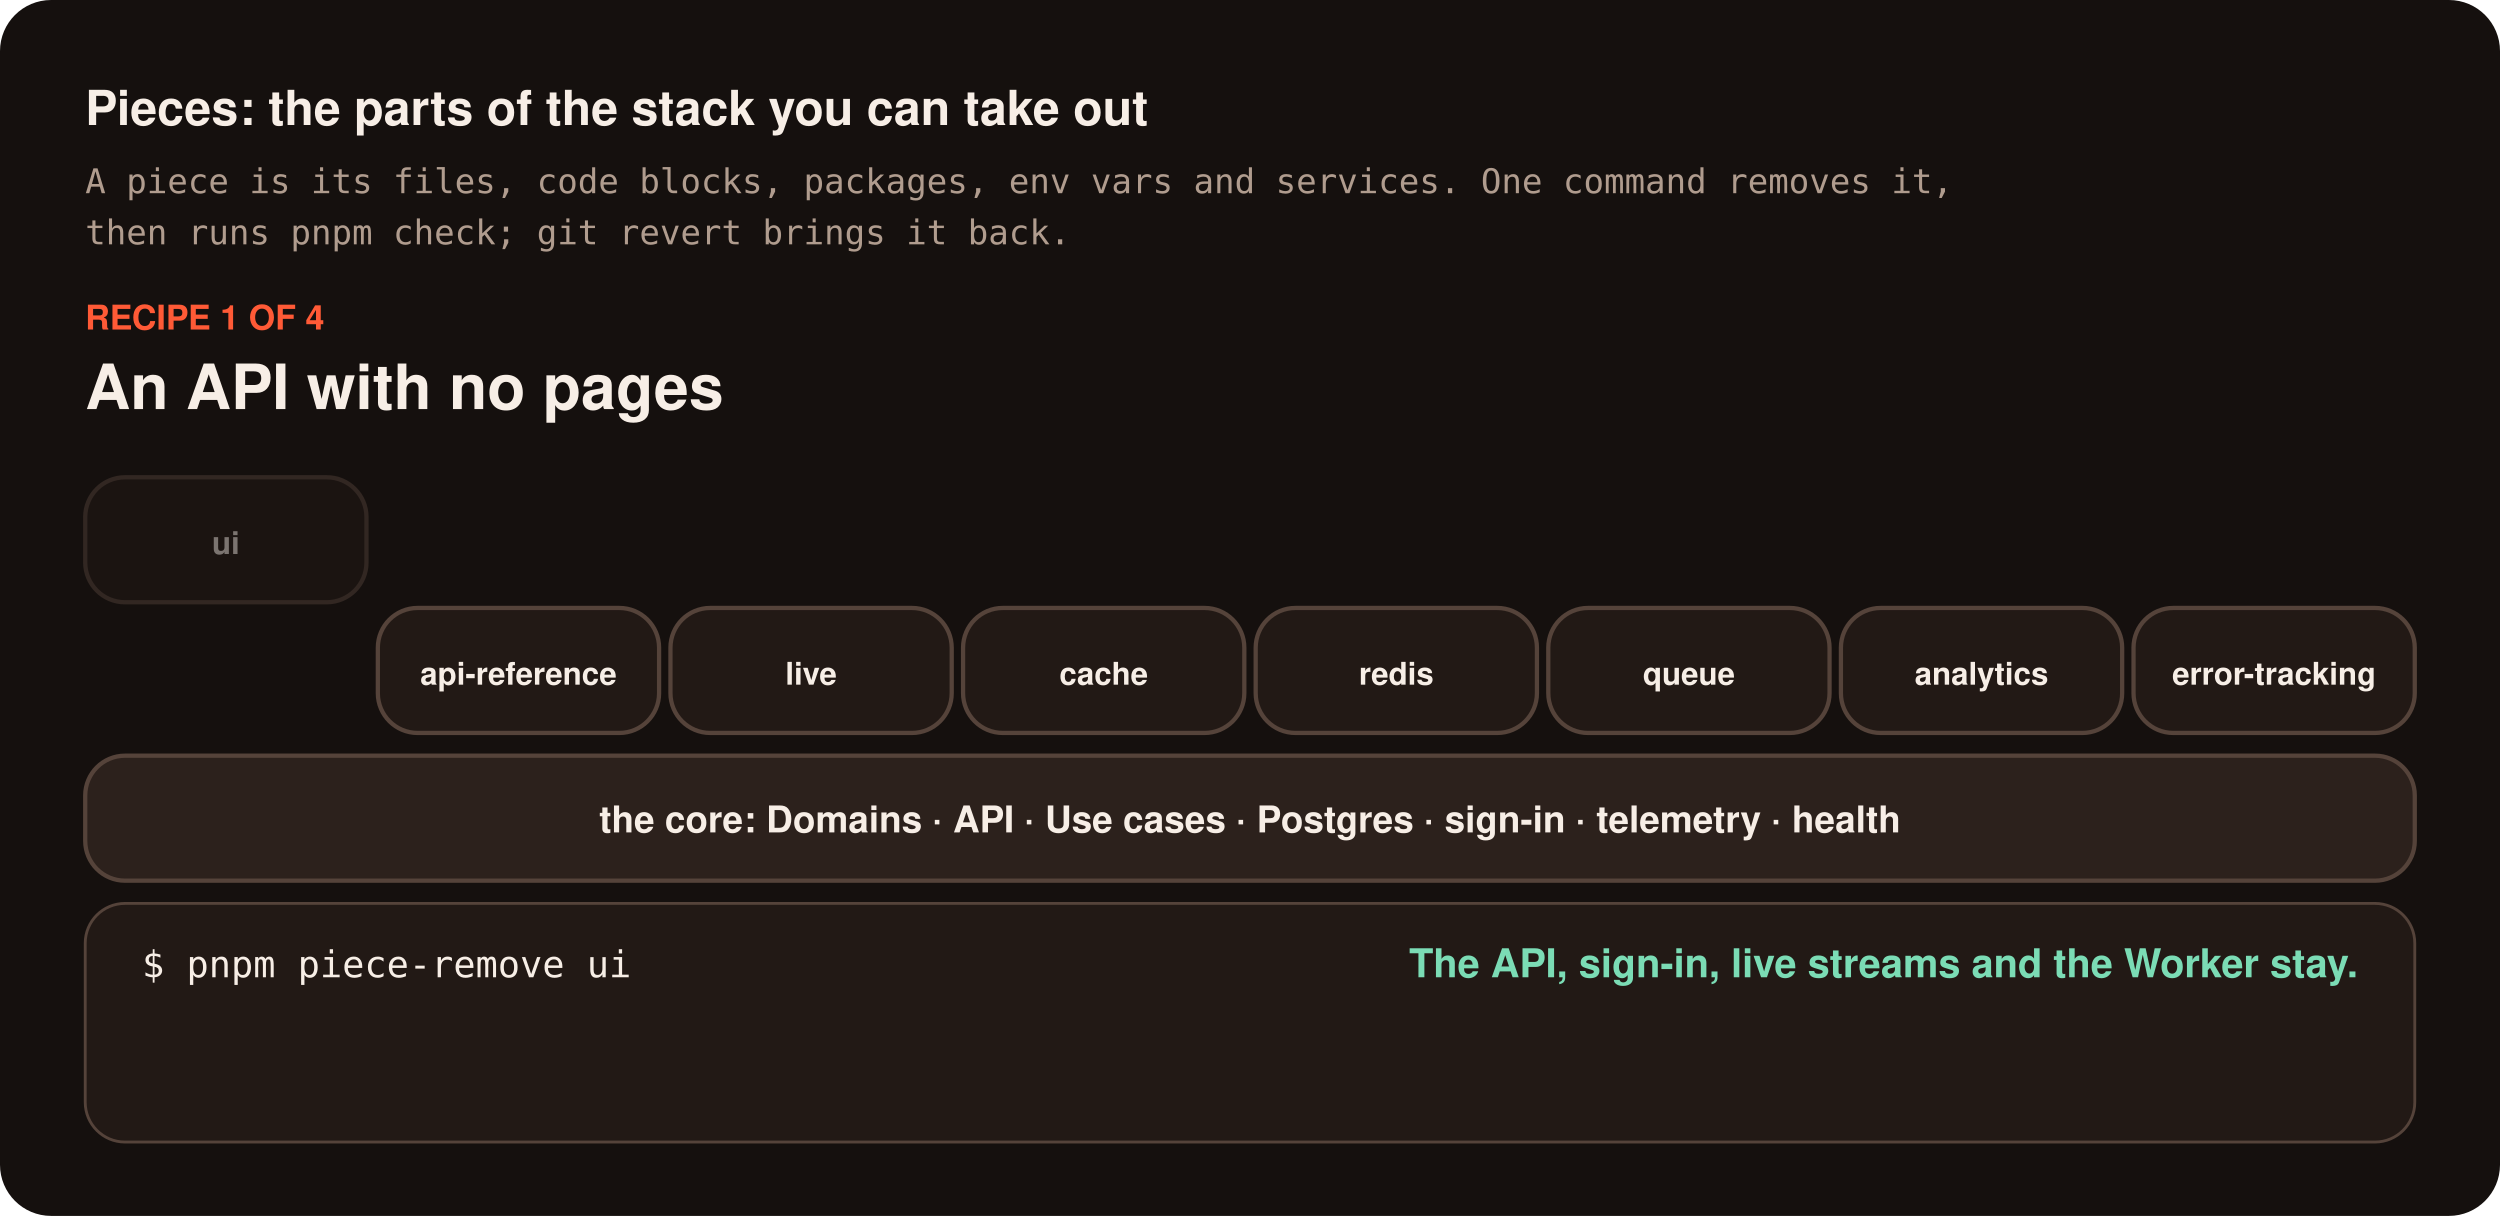
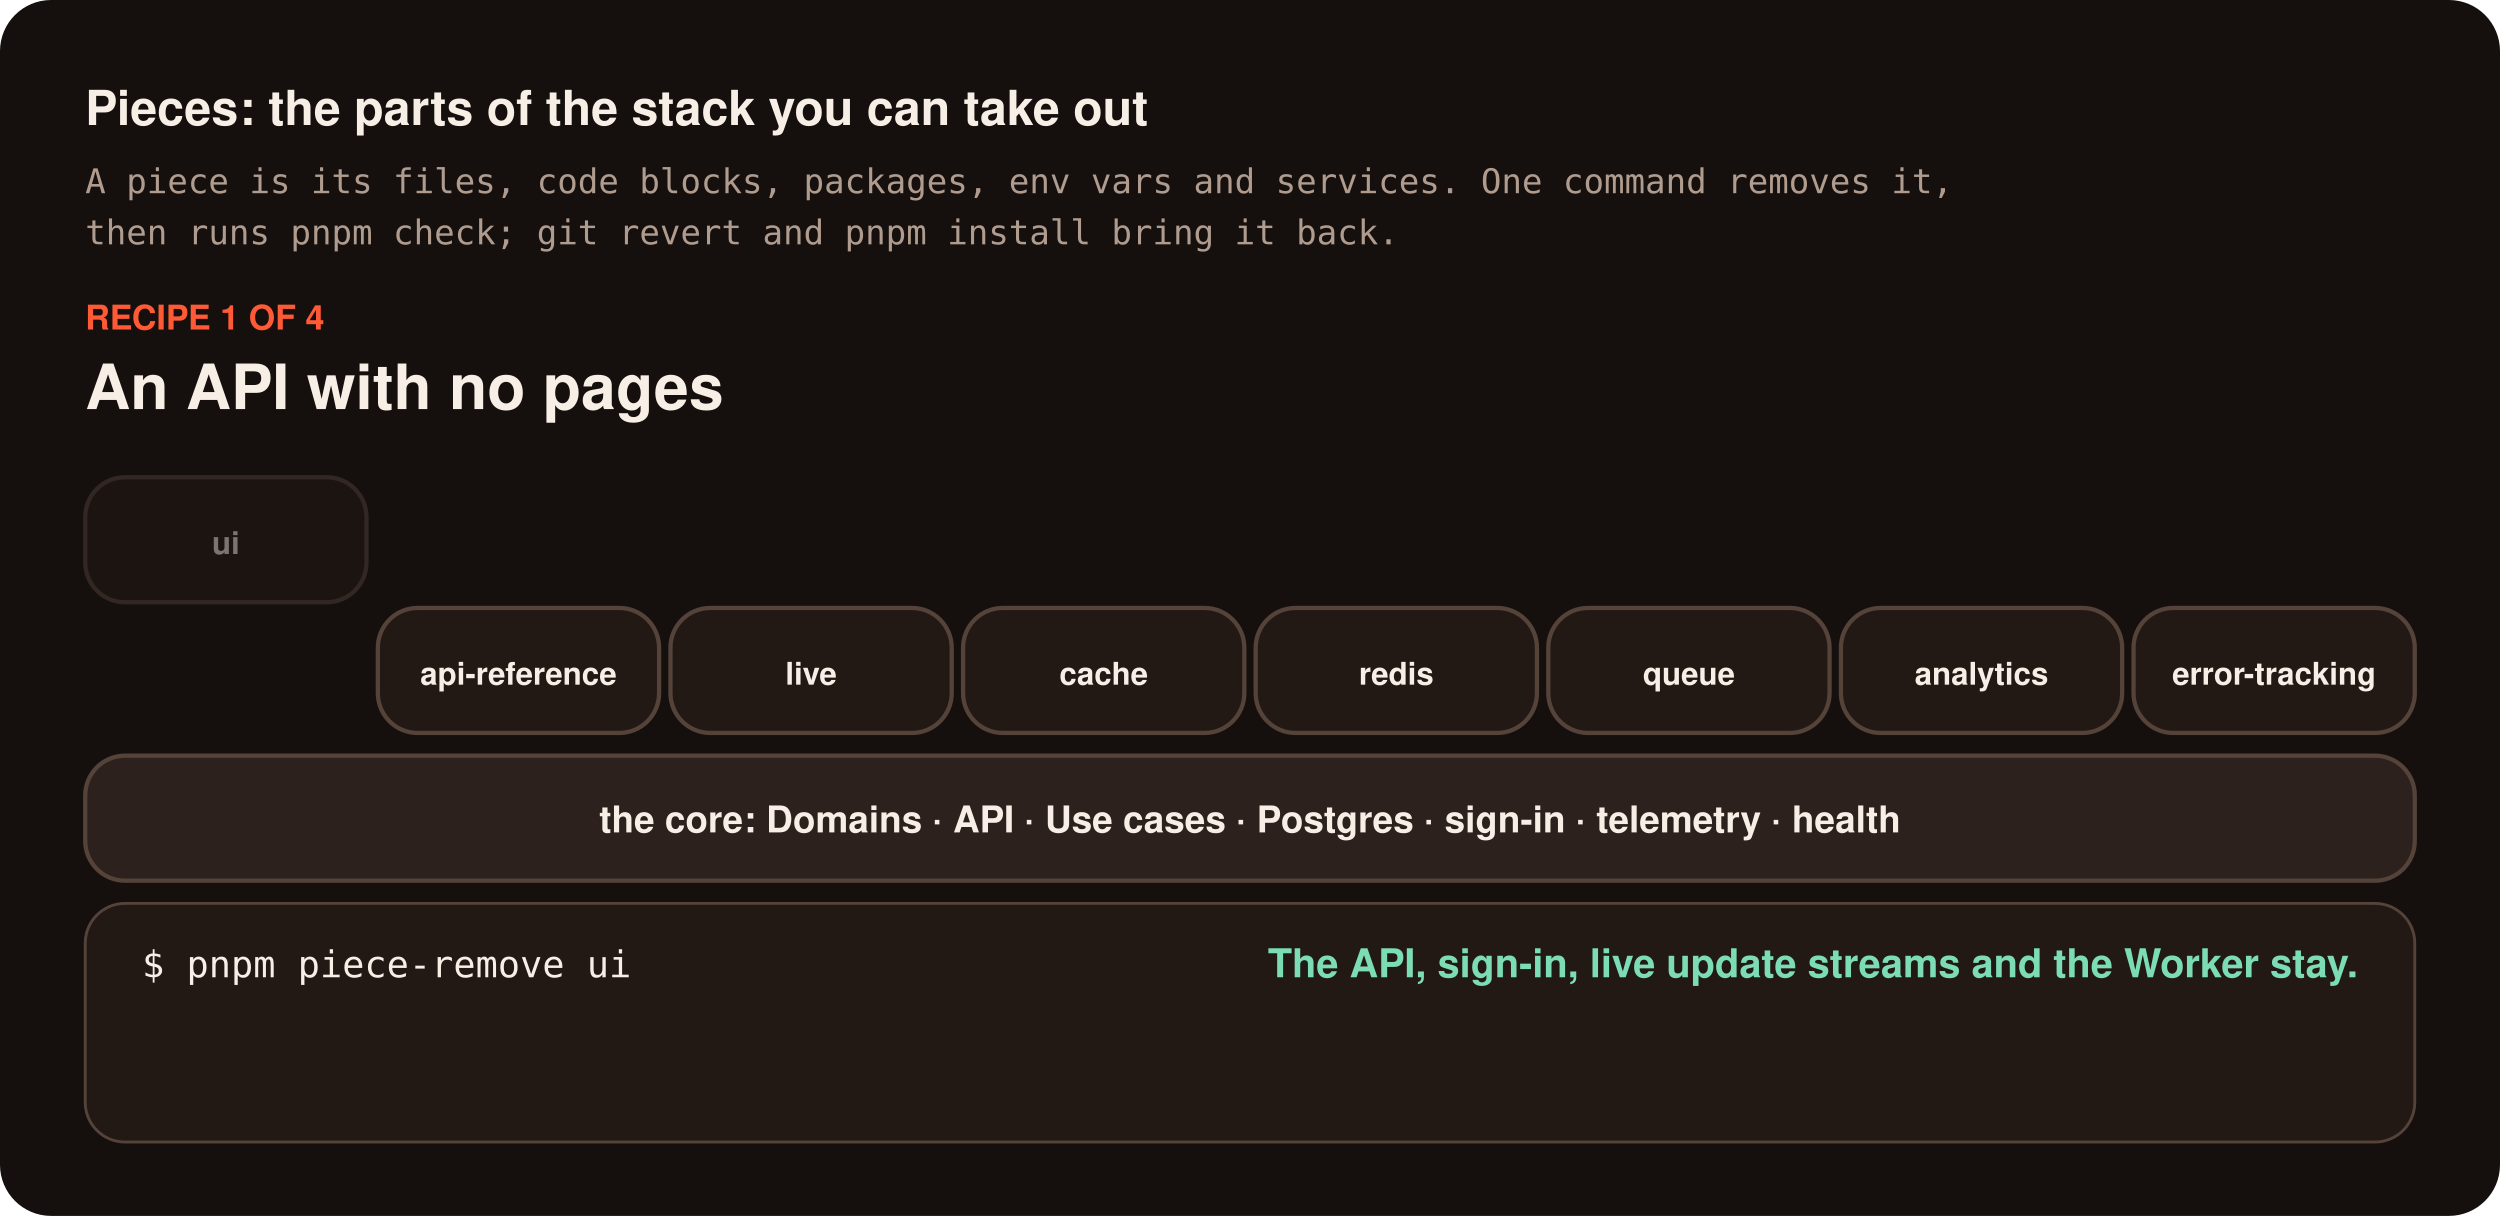
<svg xmlns="http://www.w3.org/2000/svg" viewBox="0 0 880 428" width="880" height="428" role="img" aria-label="Pieces are optional parts of the stack. Four recipes play in turn: remove the UI pages; remove live updates, the cache and Redis; remove the queue and Worker; remove analytics and error reports">
  <style>
.display{font-family:-apple-system,BlinkMacSystemFont,'Segoe UI',Helvetica,Arial,sans-serif;fill:#F7EEE6}
.mono{font-family:ui-monospace,SFMono-Regular,Menlo,Consolas,monospace;fill:#F7EEE6}
.dim{fill:#B09C8E}
.accent{fill:#FF5A36}
.ok{fill:#7BDCB5}
.fail{fill:#FF4D6D}

@media (prefers-reduced-motion: no-preference){
@keyframes lift0{0%{transform:translateY(0);opacity:1}5.83%{transform:translateY(0);opacity:1}8.33%,21.67%{transform:translateY(-46px);opacity:0.45}23.75%{transform:translateY(0);opacity:1}100%{transform:translateY(0);opacity:1}}.lift0{animation:lift0 24s ease-in-out infinite}

@keyframes lift2{0%{transform:translateY(0);opacity:1}30.83%{transform:translateY(0);opacity:1}33.33%,46.67%{transform:translateY(-46px);opacity:0.45}48.75%{transform:translateY(0);opacity:1}100%{transform:translateY(0);opacity:1}}.lift2{animation:lift2 24s ease-in-out infinite}
@keyframes lift3{0%{transform:translateY(0);opacity:1}30.83%{transform:translateY(0);opacity:1}33.33%,46.67%{transform:translateY(-46px);opacity:0.45}48.75%{transform:translateY(0);opacity:1}100%{transform:translateY(0);opacity:1}}.lift3{animation:lift3 24s ease-in-out infinite}
@keyframes lift4{0%{transform:translateY(0);opacity:1}30.83%{transform:translateY(0);opacity:1}33.33%,46.67%{transform:translateY(-46px);opacity:0.45}48.75%{transform:translateY(0);opacity:1}100%{transform:translateY(0);opacity:1}}.lift4{animation:lift4 24s ease-in-out infinite}
@keyframes lift5{0%{transform:translateY(0);opacity:1}55.83%{transform:translateY(0);opacity:1}58.33%,71.67%{transform:translateY(-46px);opacity:0.45}73.75%{transform:translateY(0);opacity:1}100%{transform:translateY(0);opacity:1}}.lift5{animation:lift5 24s ease-in-out infinite}
@keyframes lift6{0%{transform:translateY(0);opacity:1}80.83%{transform:translateY(0);opacity:1}83.33%,96.67%{transform:translateY(-46px);opacity:0.45}98.75%{transform:translateY(0);opacity:1}100%{transform:translateY(0);opacity:1}}.lift6{animation:lift6 24s ease-in-out infinite}
@keyframes lift7{0%{transform:translateY(0);opacity:1}80.83%{transform:translateY(0);opacity:1}83.33%,96.67%{transform:translateY(-46px);opacity:0.45}98.75%{transform:translateY(0);opacity:1}100%{transform:translateY(0);opacity:1}}.lift7{animation:lift7 24s ease-in-out infinite}
@keyframes scene0{0%{opacity:1}1.67%,23.33%{opacity:1}24.58%,100%{opacity:0}}.scene0{animation:scene0 24s linear infinite}
@keyframes scene1{0%,25.00%{opacity:0}26.67%,48.33%{opacity:1}49.58%,100%{opacity:0}}.scene1{animation:scene1 24s linear infinite}
@keyframes scene2{0%,50.00%{opacity:0}51.67%,73.33%{opacity:1}74.58%,100%{opacity:0}}.scene2{animation:scene2 24s linear infinite}
@keyframes scene3{0%,75.00%{opacity:0}76.67%,98.33%{opacity:1}99.58%,100%{opacity:0}}.scene3{animation:scene3 24s linear infinite}
}
@media (prefers-reduced-motion: reduce){.typed{clip-path:none}.moving{display:none}}
</style>
  <rect width="880" height="428" rx="18" fill="#15100E" />
  <text x="30" y="44" class="display" font-size="17" font-weight="700">Pieces: the parts of the stack you can take out</text>
  <text x="30" y="68" class="mono dim" font-size="12">A piece is its files, code blocks, packages, env vars and services. One command removes it,</text>
-   <text x="30" y="86" class="mono dim" font-size="12">then runs pnpm check; git revert brings it back.</text>
+   <text x="30" y="86" class="mono dim" font-size="12">then runs pnpm check; git revert and pnpm install bring it back.</text>
  <g class="lift0" style="transform:translateY(-46px);opacity:0.45">
    <g class="">
      <rect x="30" y="214" width="99" height="44" rx="14" fill="#221915" stroke="#55433A" stroke-width="1.5" />
      <text x="79.5" y="241" text-anchor="middle" class="display" font-size="11" font-weight="600">ui</text>
    </g>
  </g>
  <g class="">
    <rect x="133" y="214" width="99" height="44" rx="14" fill="#221915" stroke="#55433A" stroke-width="1.5" />
    <text x="182.5" y="241" text-anchor="middle" class="display" font-size="11" font-weight="600">api-reference</text>
  </g>
  <g class="lift2">
    <g class="">
      <rect x="236" y="214" width="99" height="44" rx="14" fill="#221915" stroke="#55433A" stroke-width="1.5" />
      <text x="285.5" y="241" text-anchor="middle" class="display" font-size="11" font-weight="600">live</text>
    </g>
  </g>
  <g class="lift3">
    <g class="">
      <rect x="339" y="214" width="99" height="44" rx="14" fill="#221915" stroke="#55433A" stroke-width="1.5" />
      <text x="388.5" y="241" text-anchor="middle" class="display" font-size="11" font-weight="600">cache</text>
    </g>
  </g>
  <g class="lift4">
    <g class="">
      <rect x="442" y="214" width="99" height="44" rx="14" fill="#221915" stroke="#55433A" stroke-width="1.5" />
      <text x="491.5" y="241" text-anchor="middle" class="display" font-size="11" font-weight="600">redis</text>
    </g>
  </g>
  <g class="lift5">
    <g class="">
      <rect x="545" y="214" width="99" height="44" rx="14" fill="#221915" stroke="#55433A" stroke-width="1.5" />
      <text x="594.5" y="241" text-anchor="middle" class="display" font-size="11" font-weight="600">queue</text>
    </g>
  </g>
  <g class="lift6">
    <g class="">
      <rect x="648" y="214" width="99" height="44" rx="14" fill="#221915" stroke="#55433A" stroke-width="1.5" />
      <text x="697.5" y="241" text-anchor="middle" class="display" font-size="11" font-weight="600">analytics</text>
    </g>
  </g>
  <g class="lift7">
    <g class="">
      <rect x="751" y="214" width="99" height="44" rx="14" fill="#221915" stroke="#55433A" stroke-width="1.5" />
      <text x="800.5" y="241" text-anchor="middle" class="display" font-size="11" font-weight="600">error-tracking</text>
    </g>
  </g>
  <g class="">
    <rect x="30" y="266" width="820" height="44" rx="14" fill="#2C211C" stroke="#55433A" stroke-width="1.5" />
    <text x="440" y="293" text-anchor="middle" class="display" font-size="13" font-weight="600">the core: Domains · API · Use cases · Postgres · sign-in · telemetry · health</text>
  </g>
  <rect x="30" y="318" width="820" height="84" rx="14" fill="#221915" stroke="#55433A" />
  <g class="scene0">
    <text x="30" y="116" class="display accent" font-size="12" font-weight="700">RECIPE 1 OF 4</text>
    <text x="30" y="144" class="display" font-size="22" font-weight="800">An API with no pages</text>
    <text x="50" y="344" class="mono" font-size="13">$ pnpm piece-remove ui</text>
-     <text x="830" y="344" text-anchor="end" class="display ok" font-size="14" font-weight="600">The API, sign-in, live streams and the Worker stay.</text>
+     <text x="830" y="344" text-anchor="end" class="display ok" font-size="14" font-weight="600">The API, sign-in, live update streams and the Worker stay.</text>
  </g>
  <g class="scene1" style="opacity:0">
    <text x="30" y="116" class="display accent" font-size="12" font-weight="700">RECIPE 2 OF 4</text>
    <text x="30" y="144" class="display" font-size="22" font-weight="800">No Redis to run</text>
    <text x="50" y="344" class="mono" font-size="13">$ pnpm piece-remove live</text>
    <text x="50" y="364" class="mono" font-size="13">$ pnpm piece-remove cache</text>
    <text x="50" y="384" class="mono" font-size="13">$ pnpm piece-remove redis</text>
-     <text x="830" y="368" text-anchor="end" class="mono dim" font-size="11">commit each removal on its own</text>
+     <text x="290" y="344" class="mono dim" font-size="12"># then commit</text>
+     <text x="290" y="364" class="mono dim" font-size="12"># then commit</text>
+     <text x="290" y="384" class="mono dim" font-size="12"># then commit</text>
    <text x="830" y="344" text-anchor="end" class="display ok" font-size="14" font-weight="600">Postgres is the only data store; every read goes to it.</text>
  </g>
  <g class="scene2" style="opacity:0">
    <text x="30" y="116" class="display accent" font-size="12" font-weight="700">RECIPE 3 OF 4</text>
    <text x="30" y="144" class="display" font-size="22" font-weight="800">No Worker to run</text>
    <text x="50" y="344" class="mono" font-size="13">$ pnpm piece-remove queue</text>
-     <text x="830" y="344" text-anchor="end" class="display ok" font-size="14" font-weight="600">One process: no Worker, Events or Schedules to run.</text>
+     <text x="830" y="344" text-anchor="end" class="display ok" font-size="14" font-weight="600">One long-running process: no Worker, Events or Schedules.</text>
  </g>
  <g class="scene3" style="opacity:0">
    <text x="30" y="116" class="display accent" font-size="12" font-weight="700">RECIPE 4 OF 4</text>
    <text x="30" y="144" class="display" font-size="22" font-weight="800">No analytics or error-report vendors</text>
    <text x="50" y="344" class="mono" font-size="13">$ pnpm piece-remove analytics</text>
    <text x="50" y="364" class="mono" font-size="13">$ pnpm piece-remove error-tracking</text>
-     <text x="830" y="368" text-anchor="end" class="mono dim" font-size="11">commit each removal on its own</text>
-     <text x="830" y="344" text-anchor="end" class="display ok" font-size="14" font-weight="600">Nothing goes to Mixpanel or Sentry; errors are still logged.</text>
+     <text x="290" y="344" class="mono dim" font-size="12"># then commit</text>
+     <text x="290" y="364" class="mono dim" font-size="12"># then commit</text>
+     <text x="830" y="344" text-anchor="end" class="display ok" font-size="14" font-weight="600">No product analytics or error tracking; errors are still logged.</text>
  </g>
</svg>
